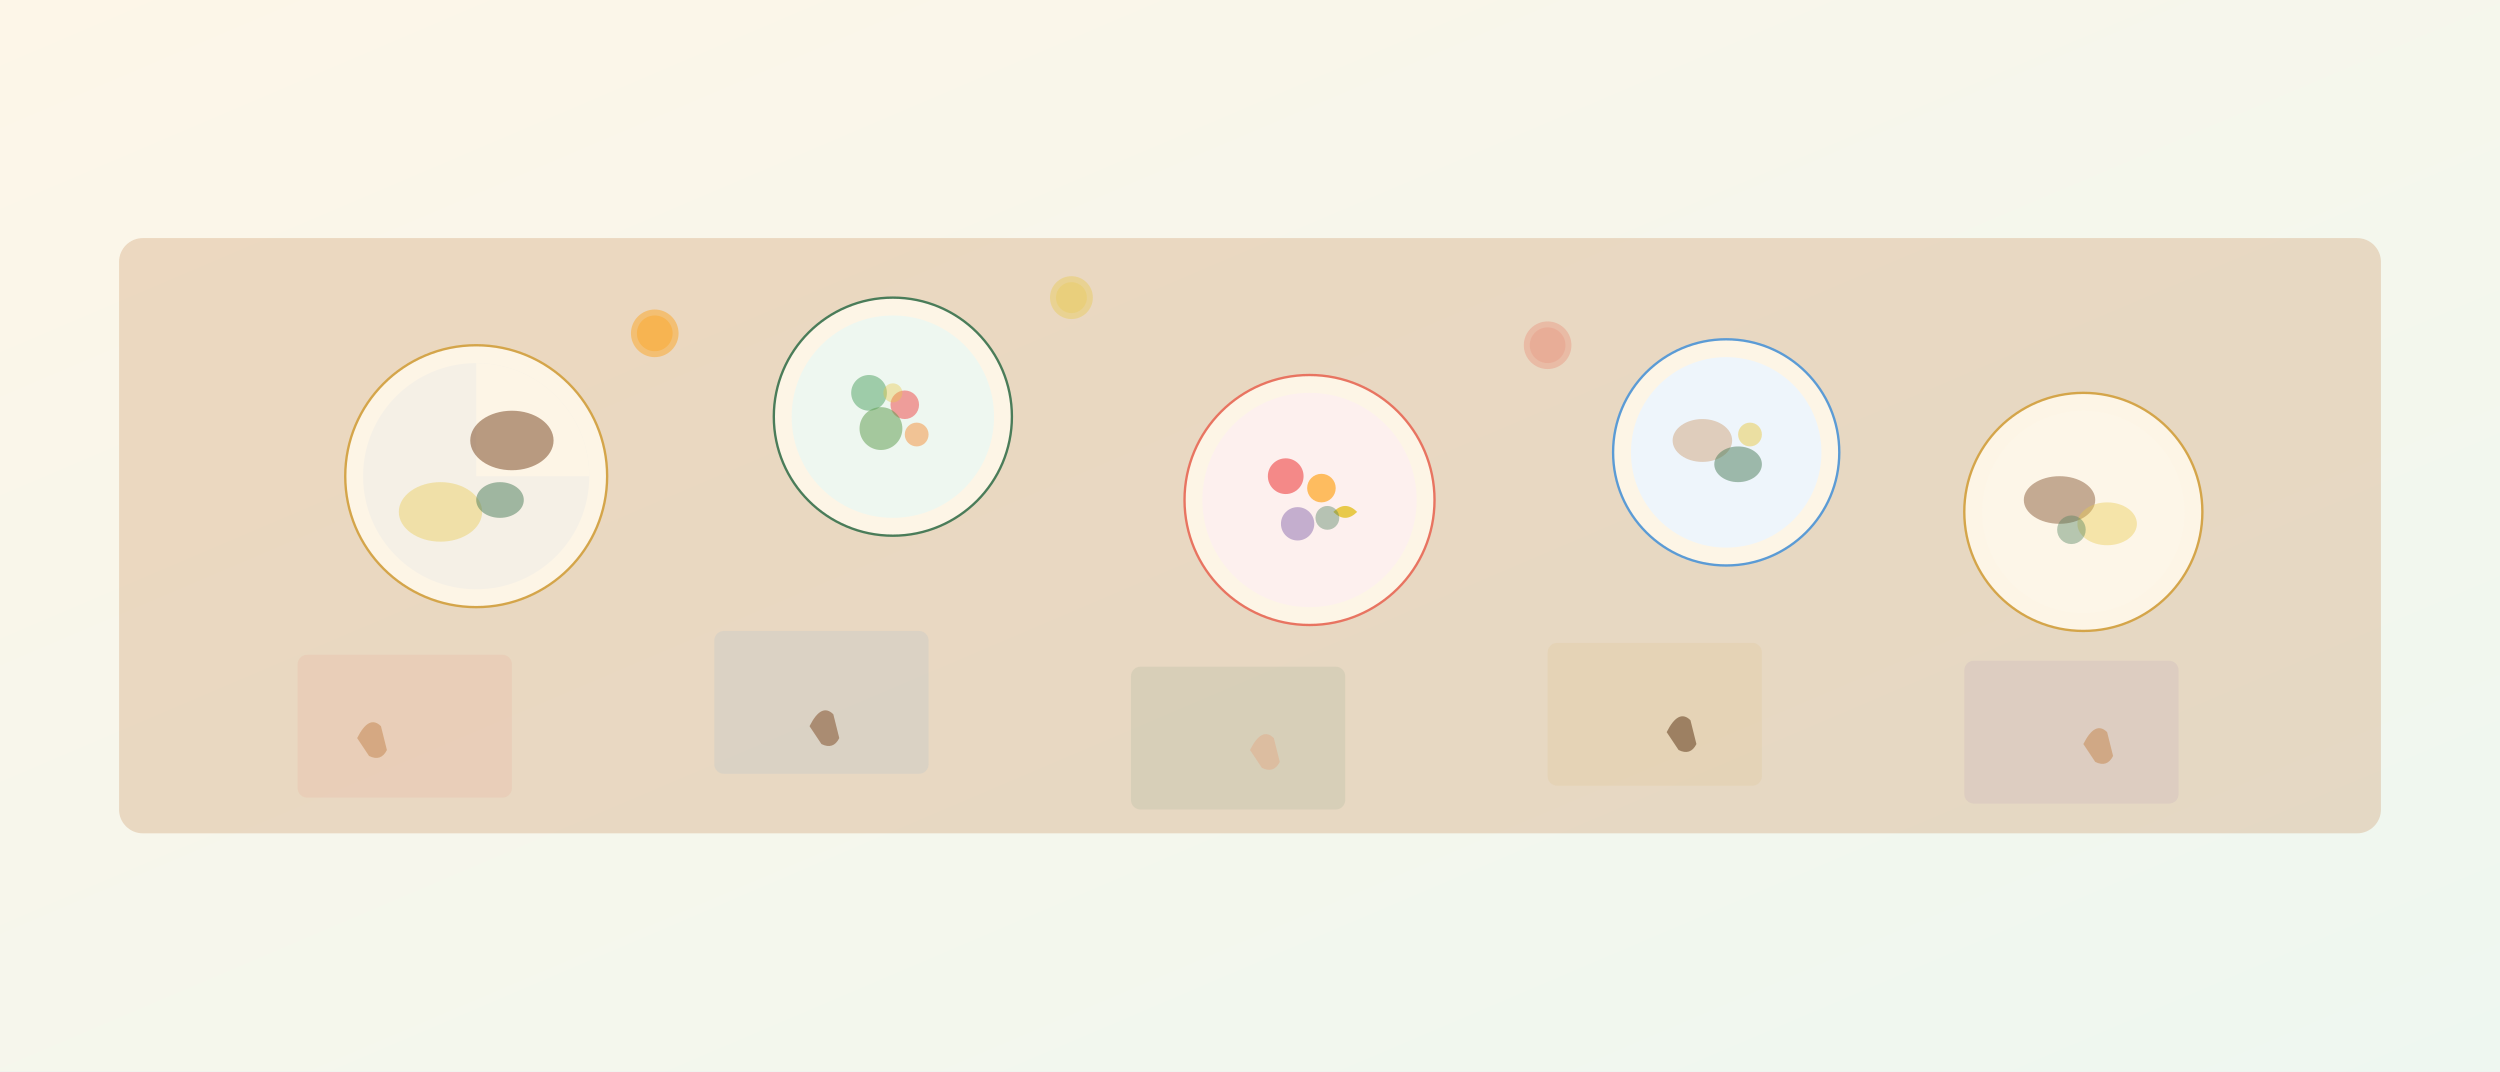
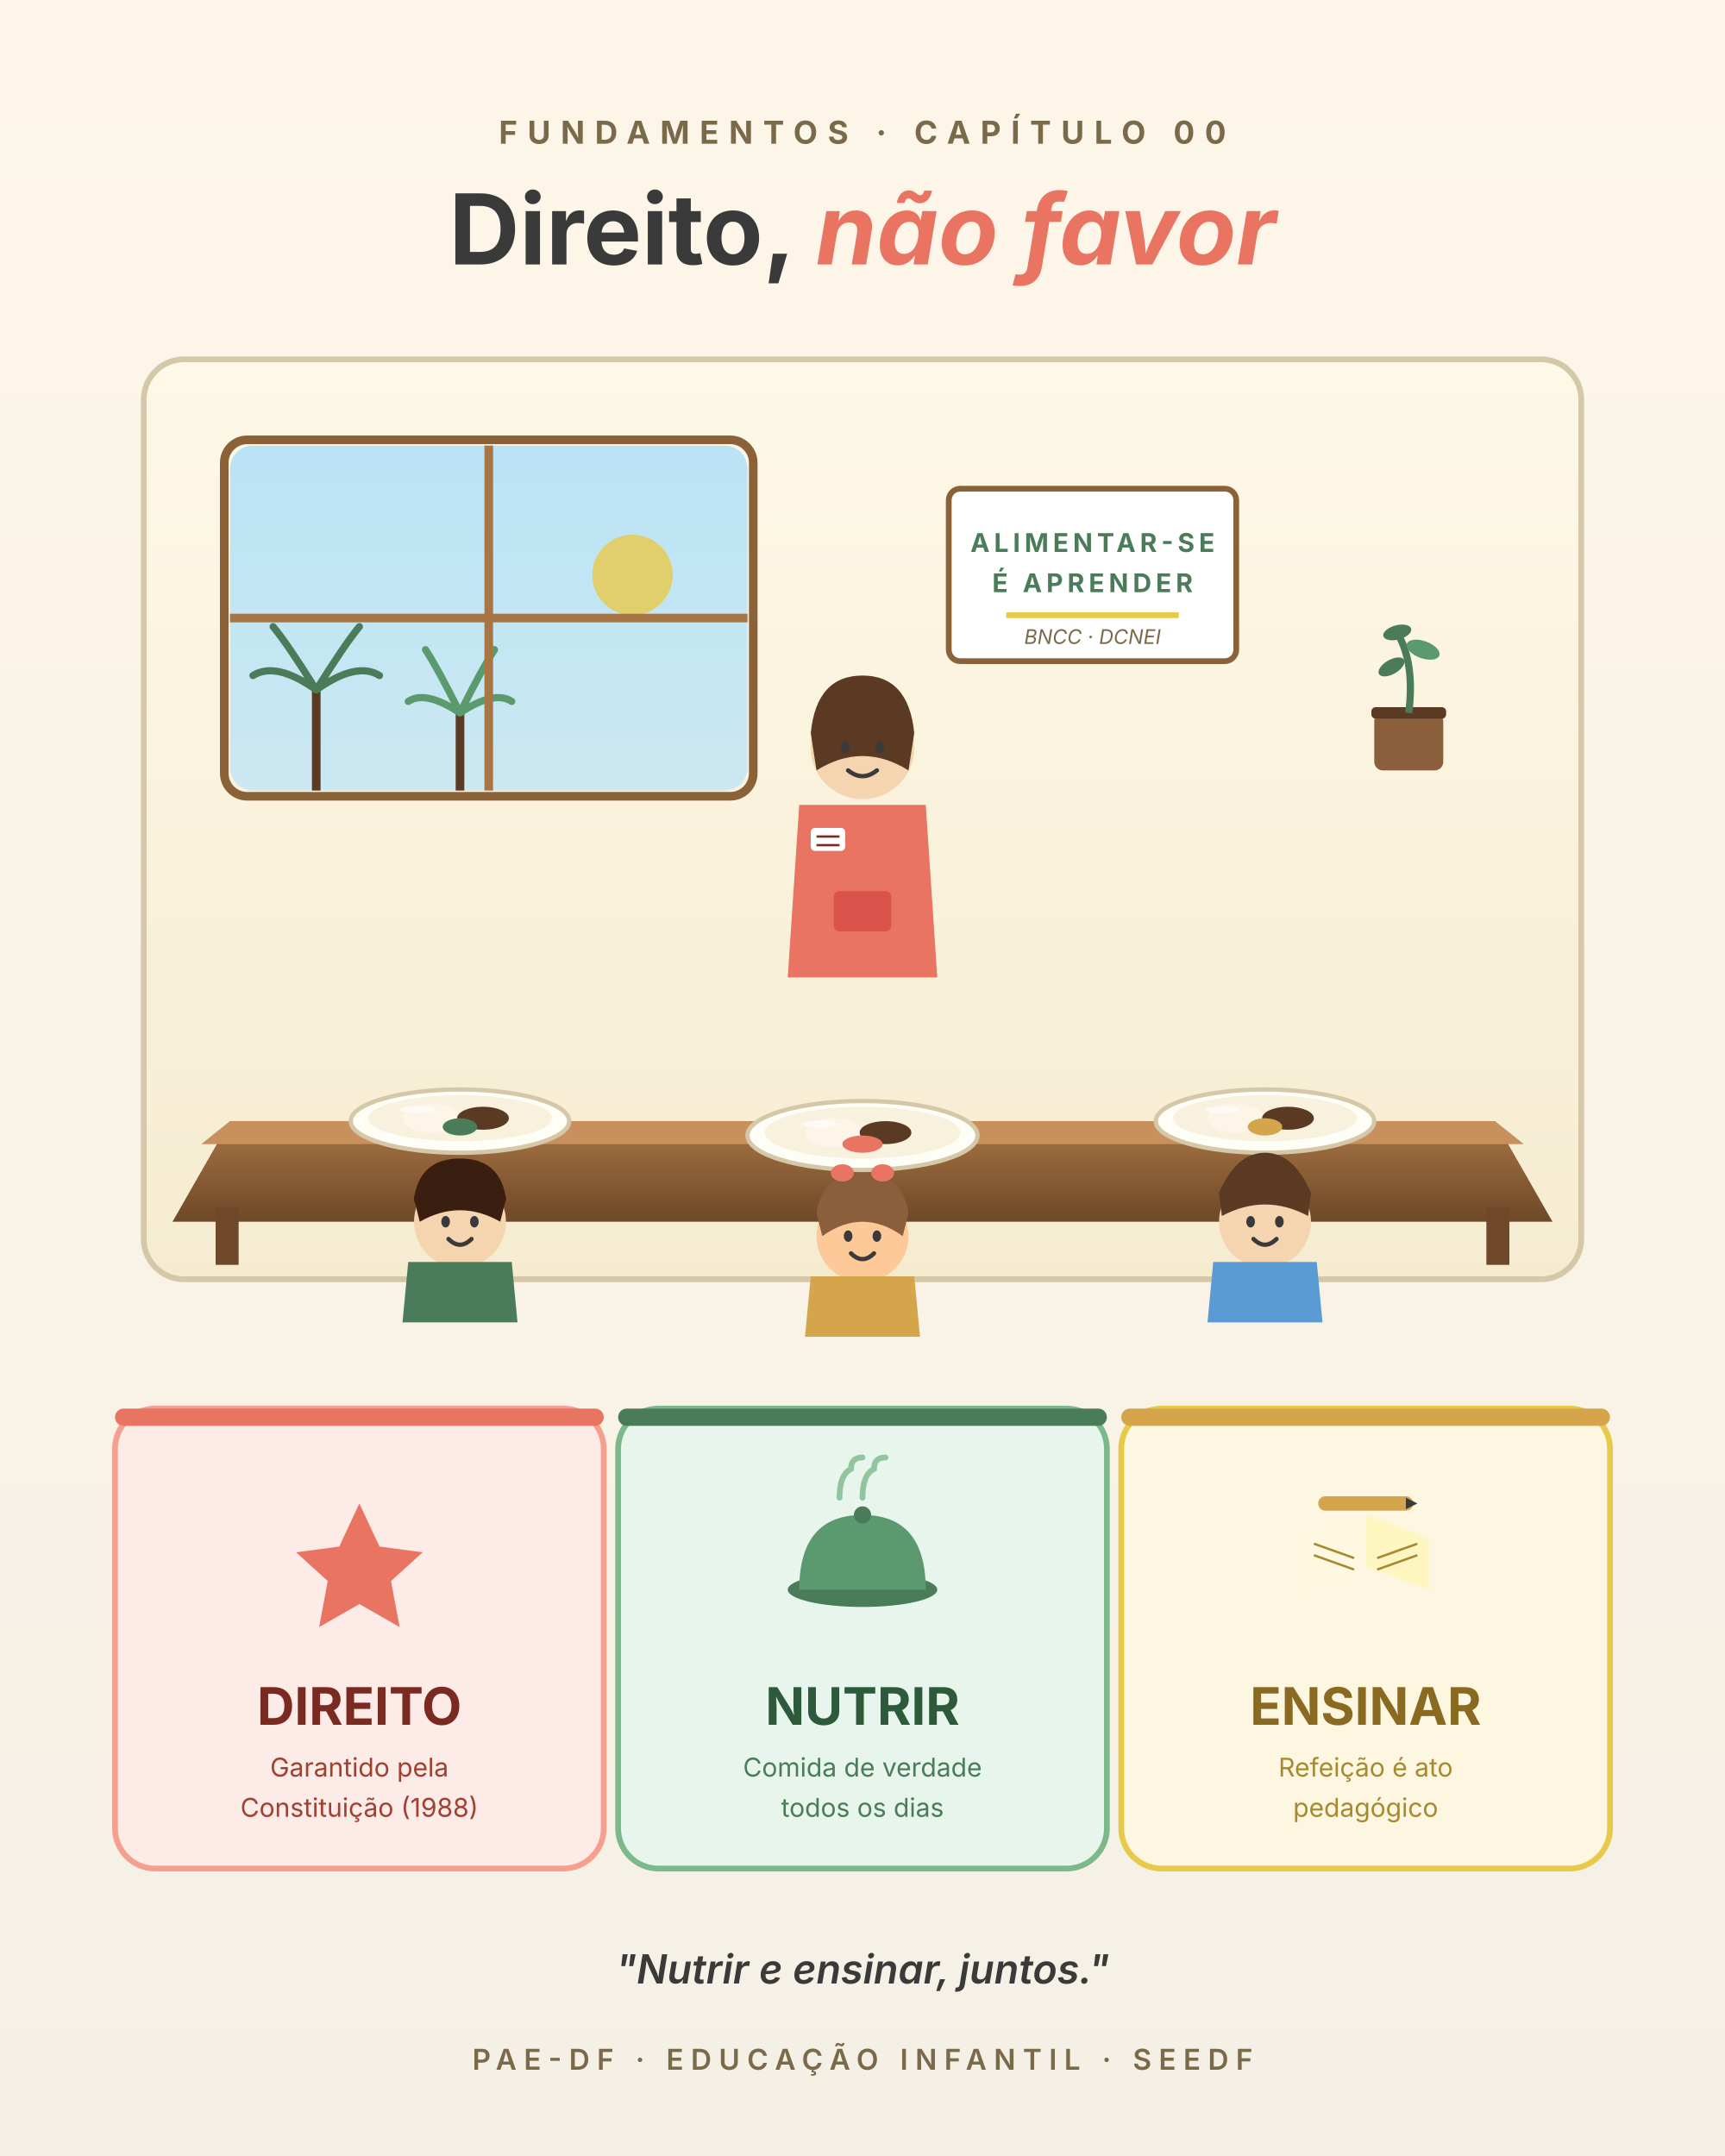
- <svg xmlns="http://www.w3.org/2000/svg" viewBox="0 0 2100 900" preserveAspectRatio="xMidYMid slice">
+ <svg xmlns="http://www.w3.org/2000/svg" viewBox="0 0 600 750">
  <defs>
-     <linearGradient id="s-bg" x1="0" x2="1" y1="0" y2="1">
+     <linearGradient id="bg-sobre" x1="0" x2="0" y1="0" y2="1">
      <stop offset="0" stop-color="#fdf6e8" />
-       <stop offset="1" stop-color="#eef7f0" />
+       <stop offset="1" stop-color="#f5f0e6" />
+     </linearGradient>
+     <linearGradient id="grad-mesa" x1="0" x2="0" y1="0" y2="1">
+       <stop offset="0" stop-color="#a87545" />
+       <stop offset="1" stop-color="#6e4828" />
+     </linearGradient>
+     <linearGradient id="grad-parede" x1="0" x2="0" y1="0" y2="1">
+       <stop offset="0" stop-color="#fef8e8" />
+       <stop offset="1" stop-color="#f5ecd0" />
+     </linearGradient>
+     <linearGradient id="grad-janela" x1="0" x2="0" y1="0" y2="1">
+       <stop offset="0" stop-color="#bae3f5" />
+       <stop offset="1" stop-color="#cce8f2" />
    </linearGradient>
  </defs>
-   <rect width="2100" height="900" fill="url(#s-bg)" />
-   <rect x="100" y="200" width="1900" height="500" rx="20" fill="#c8905d" opacity="0.3" />
-   <g>
-     <circle cx="400" cy="400" r="110" fill="#fdf5e6" stroke="#D4A54A" stroke-width="2" />
-     <circle cx="400" cy="400" r="95" fill="#f5f0e6" />
-     <path d="M400 400 L400 305 A95 95 0 0 1 495 400Z" fill="#fdf5e6" />
-     <ellipse cx="430" cy="370" rx="35" ry="25" fill="#8B5E3C" opacity="0.6" />
-     <ellipse cx="370" cy="430" rx="35" ry="25" fill="#E8C94A" opacity="0.4" />
-     <ellipse cx="420" cy="420" rx="20" ry="15" fill="#4A7C59" opacity="0.5" />
-     <circle cx="750" cy="350" r="100" fill="#fdf5e6" stroke="#4A7C59" stroke-width="2" />
-     <circle cx="750" cy="350" r="85" fill="#eef7f0" />
-     <circle cx="730" cy="330" r="15" fill="#7CB98A" opacity="0.7" />
-     <circle cx="760" cy="340" r="12" fill="#e44" opacity="0.5" />
-     <circle cx="740" cy="360" r="18" fill="#5a9a4a" opacity="0.5" />
-     <circle cx="770" cy="365" r="10" fill="#f4903a" opacity="0.5" />
-     <circle cx="750" cy="330" r="8" fill="#E8C94A" opacity="0.4" />
-     <circle cx="1100" cy="420" r="105" fill="#fdf5e6" stroke="#E87461" stroke-width="2" />
-     <circle cx="1100" cy="420" r="90" fill="#fdf0ee" />
-     <circle cx="1080" cy="400" r="15" fill="#e44" opacity="0.6" />
-     <circle cx="1110" cy="410" r="12" fill="#f90" opacity="0.6" />
-     <path d="M1120 430 Q1130 420 1140 430 Q1130 440 1120 430Z" fill="#E8C94A" />
-     <circle cx="1090" cy="440" r="14" fill="#8B6BAE" opacity="0.5" />
-     <circle cx="1115" cy="435" r="10" fill="#4A7C59" opacity="0.4" />
-     <circle cx="1450" cy="380" r="95" fill="#fdf5e6" stroke="#5B9BD5" stroke-width="2" />
-     <circle cx="1450" cy="380" r="80" fill="#eef5fb" />
-     <ellipse cx="1430" cy="370" rx="25" ry="18" fill="#c8905d" opacity="0.4" />
-     <ellipse cx="1460" cy="390" rx="20" ry="15" fill="#4A7C59" opacity="0.5" />
-     <circle cx="1470" cy="365" r="10" fill="#E8C94A" opacity="0.5" />
-     <circle cx="1750" cy="430" r="100" fill="#fdf5e6" stroke="#D4A54A" stroke-width="2" />
-     <circle cx="1750" cy="430" r="85" fill="#fdf6e8" />
-     <ellipse cx="1730" cy="420" rx="30" ry="20" fill="#8B5E3C" opacity="0.5" />
-     <ellipse cx="1770" cy="440" rx="25" ry="18" fill="#E8C94A" opacity="0.4" />
-     <circle cx="1740" cy="445" r="12" fill="#4A7C59" opacity="0.4" />
+   <rect width="600" height="750" fill="url(#bg-sobre)" />
+   <text x="300" y="50" text-anchor="middle" font-family="Inter,sans-serif" font-size="11" font-weight="700" letter-spacing="3.5" fill="#7a6a4a">FUNDAMENTOS · CAPÍTULO 00</text>
+   <text x="300" y="92" text-anchor="middle" font-family="Inter,sans-serif" font-size="34" font-weight="700" fill="#3a3a3a">Direito, <tspan font-style="italic" fill="#E87461">não favor</tspan>
+   </text>
+   <rect x="50" y="125" width="500" height="320" rx="14" fill="url(#grad-parede)" stroke="#d4c8a8" stroke-width="2" />
+   <rect x="80" y="155" width="180" height="120" rx="8" fill="url(#grad-janela)" />
+   <circle cx="220" cy="200" r="14" fill="#E8C94A" opacity="0.8" />
+   <line x1="110" y1="275" x2="110" y2="240" stroke="#5a3a23" stroke-width="3" />
+   <path d="M110 240 Q 96 230 88 235 M 110 240 Q 124 230 132 235 M 110 240 Q 100 224 95 218 M 110 240 Q 120 224 125 218" stroke="#4A7C59" stroke-width="2.5" fill="none" stroke-linecap="round" />
+   <line x1="160" y1="275" x2="160" y2="248" stroke="#5a3a23" stroke-width="3" />
+   <path d="M160 248 Q 148 240 142 244 M 160 248 Q 172 240 178 244 M 160 248 Q 152 232 148 226 M 160 248 Q 168 232 172 226" stroke="#5A9A6E" stroke-width="2.5" fill="none" stroke-linecap="round" />
+   <line x1="170" y1="155" x2="170" y2="275" stroke="#a87545" stroke-width="3" />
+   <line x1="80" y1="215" x2="260" y2="215" stroke="#a87545" stroke-width="3" />
+   <rect x="78" y="153" width="184" height="124" rx="8" fill="none" stroke="#8b6238" stroke-width="3" />
+   <g transform="translate(380,200)">
+     <rect x="-50" y="-30" width="100" height="60" rx="4" fill="#fff" stroke="#8b6238" stroke-width="2" />
+     <text x="0" y="-8" text-anchor="middle" font-family="Inter,sans-serif" font-size="9" font-weight="700" fill="#4A7C59" letter-spacing="1.5">ALIMENTAR-SE</text>
+     <text x="0" y="6" text-anchor="middle" font-family="Inter,sans-serif" font-size="9" font-weight="700" fill="#4A7C59" letter-spacing="1.5">É APRENDER</text>
+     <line x1="-30" y1="14" x2="30" y2="14" stroke="#E8C94A" stroke-width="2" />
+     <text x="0" y="24" text-anchor="middle" font-family="Inter,sans-serif" font-size="7" fill="#7a6a4a" font-style="italic">BNCC · DCNEI</text>
  </g>
-   <circle cx="550" cy="280" r="20" fill="#f90" opacity="0.4" />
-   <circle cx="550" cy="280" r="15" fill="#f90" opacity="0.3" />
-   <circle cx="900" cy="250" r="18" fill="#E8C94A" opacity="0.4" />
-   <circle cx="900" cy="250" r="13" fill="#E8C94A" opacity="0.3" />
-   <circle cx="1300" cy="290" r="20" fill="#E87461" opacity="0.3" />
-   <circle cx="1300" cy="290" r="15" fill="#E87461" opacity="0.2" />
-   <rect x="250" y="550" width="180" height="120" rx="8" fill="#E87461" opacity="0.1" />
-   <rect x="600" y="530" width="180" height="120" rx="8" fill="#5B9BD5" opacity="0.1" />
-   <rect x="950" y="560" width="180" height="120" rx="8" fill="#4A7C59" opacity="0.1" />
-   <rect x="1300" y="540" width="180" height="120" rx="8" fill="#D4A54A" opacity="0.1" />
-   <rect x="1650" y="555" width="180" height="120" rx="8" fill="#8B6BAE" opacity="0.1" />
-   <g opacity="0.6">
-     <path d="M300 620 Q310 600 320 610 L325 630 Q320 640 310 635Z" fill="#c8905d" />
-     <path d="M680 610 Q690 590 700 600 L705 620 Q700 630 690 625Z" fill="#8B5E3C" />
-     <path d="M1050 630 Q1060 610 1070 620 L1075 640 Q1070 650 1060 645Z" fill="#e0b090" />
-     <path d="M1400 615 Q1410 595 1420 605 L1425 625 Q1420 635 1410 630Z" fill="#6d4a2a" />
-     <path d="M1750 625 Q1760 605 1770 615 L1775 635 Q1770 645 1760 640Z" fill="#c8905d" />
+   <g transform="translate(490,250)">
+     <rect x="-12" y="-2" width="24" height="20" rx="3" fill="#8B5E3C" />
+     <rect x="-13" y="-4" width="26" height="4" rx="1.5" fill="#5a3a23" />
+     <path d="M0 -2 Q 2 -18 -3 -28" stroke="#4A7C59" stroke-width="2.5" fill="none" />
+     <ellipse cx="-6" cy="-18" rx="5" ry="2.5" fill="#4A7C59" transform="rotate(-30 -6 -18)" />
+     <ellipse cx="5" cy="-24" rx="6" ry="3" fill="#5A9A6E" transform="rotate(20 5 -24)" />
+     <ellipse cx="-4" cy="-30" rx="5" ry="2.5" fill="#4A7C59" transform="rotate(-15 -4 -30)" />
  </g>
+   <g transform="translate(300,310)">
+     <circle cx="0" cy="-50" r="18" fill="#f5d4b0" />
+     <path d="M-18 -55 Q -16 -75 0 -75 Q 16 -75 18 -55 L 16 -42 Q 0 -52 -16 -42 Z" fill="#5a3a23" />
+     <ellipse cx="-6" cy="-50" rx="1.5" ry="2" fill="#3a3a3a" />
+     <ellipse cx="6" cy="-50" rx="1.5" ry="2" fill="#3a3a3a" />
+     <path d="M-5 -42 Q 0 -38 5 -42" stroke="#3a3a3a" stroke-width="1.5" fill="none" stroke-linecap="round" />
+     <path d="M-22 -30 L 22 -30 L 26 30 L -26 30 Z" fill="#E87461" />
+     <rect x="-10" y="0" width="20" height="14" rx="2" fill="#c83232" opacity="0.5" />
+     <rect x="-18" y="-22" width="12" height="8" rx="1.5" fill="#fff" />
+     <line x1="-16" y1="-19" x2="-8" y2="-19" stroke="#7a2a20" stroke-width="0.8" />
+     <line x1="-16" y1="-16" x2="-8" y2="-16" stroke="#7a2a20" stroke-width="0.8" />
+   </g>
+   <g transform="translate(300,400)">
+     <path d="M-220 -10 L 220 -10 L 240 25 L -240 25 Z" fill="url(#grad-mesa)" />
+     <path d="M-220 -10 L 220 -10 L 230 -2 L -230 -2 Z" fill="#c8905d" />
+     <rect x="-225" y="20" width="8" height="20" fill="#6e4828" />
+     <rect x="217" y="20" width="8" height="20" fill="#6e4828" />
+   </g>
+   <g transform="translate(160,390)">
+     <ellipse cx="0" cy="0" rx="38" ry="11" fill="#fefdf6" stroke="#d4c8a8" stroke-width="1.5" />
+     <ellipse cx="0" cy="-1" rx="32" ry="8" fill="#f8f1de" />
+     <ellipse cx="-10" cy="-1" rx="10" ry="5" fill="#fdf6e8" />
+     <ellipse cx="8" cy="-1" rx="9" ry="4" fill="#5a3a23" />
+     <ellipse cx="0" cy="2" rx="6" ry="3" fill="#4A7C59" />
+     <ellipse cx="-15" cy="-4" rx="6" ry="1.2" fill="#fff" opacity="0.6" />
+   </g>
+   <g transform="translate(300,395)">
+     <ellipse cx="0" cy="0" rx="40" ry="12" fill="#fefdf6" stroke="#d4c8a8" stroke-width="1.5" />
+     <ellipse cx="0" cy="-1" rx="34" ry="9" fill="#f8f1de" />
+     <ellipse cx="-10" cy="-1" rx="10" ry="5" fill="#fdf6e8" />
+     <ellipse cx="8" cy="-1" rx="9" ry="4" fill="#5a3a23" />
+     <ellipse cx="0" cy="3" rx="7" ry="3" fill="#E87461" />
+     <ellipse cx="-15" cy="-4" rx="6" ry="1.2" fill="#fff" opacity="0.6" />
+   </g>
+   <g transform="translate(440,390)">
+     <ellipse cx="0" cy="0" rx="38" ry="11" fill="#fefdf6" stroke="#d4c8a8" stroke-width="1.5" />
+     <ellipse cx="0" cy="-1" rx="32" ry="8" fill="#f8f1de" />
+     <ellipse cx="-10" cy="-1" rx="10" ry="5" fill="#fdf6e8" />
+     <ellipse cx="8" cy="-1" rx="9" ry="4" fill="#5a3a23" />
+     <ellipse cx="0" cy="2" rx="6" ry="3" fill="#D4A54A" />
+     <ellipse cx="-15" cy="-4" rx="6" ry="1.2" fill="#fff" opacity="0.6" />
+   </g>
+   <g transform="translate(160,425)">
+     <circle cx="0" cy="0" r="16" fill="#f5d4b0" />
+     <path d="M-16 -8 Q -14 -22 0 -22 Q 14 -22 16 -8 L 14 0 Q 0 -8 -14 0 Z" fill="#3a1f10" />
+     <circle cx="-13" cy="-8" r="3" fill="#3a1f10" />
+     <circle cx="13" cy="-8" r="3" fill="#3a1f10" />
+     <ellipse cx="-5" cy="0" rx="1.5" ry="2" fill="#3a3a3a" />
+     <ellipse cx="5" cy="0" rx="1.5" ry="2" fill="#3a3a3a" />
+     <path d="M-4 6 Q 0 10 4 6" stroke="#3a3a3a" stroke-width="1.5" fill="none" stroke-linecap="round" />
+     <path d="M-18 14 L 18 14 L 20 35 L -20 35 Z" fill="#4A7C59" />
+   </g>
+   <g transform="translate(300,430)">
+     <circle cx="0" cy="0" r="16" fill="#fdc998" />
+     <path d="M-16 -8 Q -14 -22 0 -22 Q 14 -22 16 -8 L 14 0 Q 0 -10 -14 0 Z" fill="#8B5E3C" />
+     <ellipse cx="-7" cy="-22" rx="4" ry="3" fill="#E87461" />
+     <ellipse cx="7" cy="-22" rx="4" ry="3" fill="#E87461" />
+     <ellipse cx="-5" cy="0" rx="1.5" ry="2" fill="#3a3a3a" />
+     <ellipse cx="5" cy="0" rx="1.5" ry="2" fill="#3a3a3a" />
+     <path d="M-4 6 Q 0 10 4 6" stroke="#3a3a3a" stroke-width="1.5" fill="none" stroke-linecap="round" />
+     <path d="M-18 14 L 18 14 L 20 35 L -20 35 Z" fill="#D4A54A" />
+   </g>
+   <g transform="translate(440,425)">
+     <circle cx="0" cy="0" r="16" fill="#f5d4b0" />
+     <path d="M-16 -10 Q -10 -24 0 -24 Q 10 -24 16 -10 L 15 -2 Q 0 -10 -15 -2 Z" fill="#5a3a23" />
+     <ellipse cx="-5" cy="0" rx="1.5" ry="2" fill="#3a3a3a" />
+     <ellipse cx="5" cy="0" rx="1.5" ry="2" fill="#3a3a3a" />
+     <path d="M-4 6 Q 0 10 4 6" stroke="#3a3a3a" stroke-width="1.5" fill="none" stroke-linecap="round" />
+     <path d="M-18 14 L 18 14 L 20 35 L -20 35 Z" fill="#5b9bd5" />
+   </g>
+   <g transform="translate(40,490)">
+     <g transform="translate(0,0)">
+       <rect x="0" y="0" width="170" height="160" rx="14" fill="#fdebe7" stroke="#F5A08F" stroke-width="2" />
+       <rect x="0" y="0" width="170" height="6" rx="3" fill="#E87461" />
+       <g transform="translate(85,55)">
+         <path d="M0 -22 L 7 -7 L 22 -5 L 11 5 L 14 21 L 0 13 L -14 21 L -11 5 L -22 -5 L -7 -7 Z" fill="#E87461" />
+       </g>
+       <text x="85" y="110" text-anchor="middle" font-family="Inter,sans-serif" font-size="18" font-weight="700" fill="#7a2a20">DIREITO</text>
+       <text x="85" y="128" text-anchor="middle" font-family="Inter,sans-serif" font-size="9" fill="#a04030">Garantido pela</text>
+       <text x="85" y="142" text-anchor="middle" font-family="Inter,sans-serif" font-size="9" fill="#a04030">Constituição (1988)</text>
+     </g>
+     <g transform="translate(175,0)">
+       <rect x="0" y="0" width="170" height="160" rx="14" fill="#e8f5ed" stroke="#7CB98A" stroke-width="2" />
+       <rect x="0" y="0" width="170" height="6" rx="3" fill="#4A7C59" />
+       <g transform="translate(85,55)">
+         <ellipse cx="0" cy="8" rx="26" ry="6" fill="#4A7C59" />
+         <path d="M-22 8 Q -22 -18 0 -18 Q 22 -18 22 8 Z" fill="#5A9A6E" />
+         <circle cx="0" cy="-18" r="3" fill="#4A7C59" />
+         <path d="M-8 -24 Q -8 -32 -4 -34 Q -4 -38 0 -38" stroke="#7CB98A" stroke-width="2" fill="none" stroke-linecap="round" opacity="0.8" />
+         <path d="M0 -24 Q 0 -32 4 -34 Q 4 -38 8 -38" stroke="#7CB98A" stroke-width="2" fill="none" stroke-linecap="round" opacity="0.8" />
+       </g>
+       <text x="85" y="110" text-anchor="middle" font-family="Inter,sans-serif" font-size="18" font-weight="700" fill="#2d5a3a">NUTRIR</text>
+       <text x="85" y="128" text-anchor="middle" font-family="Inter,sans-serif" font-size="9" fill="#4A7C59">Comida de verdade</text>
+       <text x="85" y="142" text-anchor="middle" font-family="Inter,sans-serif" font-size="9" fill="#4A7C59">todos os dias</text>
+     </g>
+     <g transform="translate(350,0)">
+       <rect x="0" y="0" width="170" height="160" rx="14" fill="#fdf6e0" stroke="#E8C94A" stroke-width="2" />
+       <rect x="0" y="0" width="170" height="6" rx="3" fill="#D4A54A" />
+       <g transform="translate(85,55)">
+         <path d="M-22 8 L 0 0 L 22 8 L 22 -10 L 0 -18 L -22 -10 Z" fill="#fdf6c0" />
+         <path d="M-22 8 L 0 0 L 0 -18 L -22 -10 Z" fill="#fff8e0" />
+         <line x1="-18" y1="-8" x2="-4" y2="-3" stroke="#a78930" stroke-width="0.8" />
+         <line x1="-18" y1="-4" x2="-4" y2="1" stroke="#a78930" stroke-width="0.8" />
+         <line x1="18" y1="-8" x2="4" y2="-3" stroke="#a78930" stroke-width="0.8" />
+         <line x1="18" y1="-4" x2="4" y2="1" stroke="#a78930" stroke-width="0.8" />
+         <line x1="-14" y1="-22" x2="14" y2="-22" stroke="#D4A54A" stroke-width="5" stroke-linecap="round" />
+         <path d="M14 -24 L 18 -22 L 14 -20 Z" fill="#3a3a3a" />
+       </g>
+       <text x="85" y="110" text-anchor="middle" font-family="Inter,sans-serif" font-size="18" font-weight="700" fill="#8a6a20">ENSINAR</text>
+       <text x="85" y="128" text-anchor="middle" font-family="Inter,sans-serif" font-size="9" fill="#a78930">Refeição é ato</text>
+       <text x="85" y="142" text-anchor="middle" font-family="Inter,sans-serif" font-size="9" fill="#a78930">pedagógico</text>
+     </g>
+   </g>
+   <text x="300" y="690" text-anchor="middle" font-family="Inter,sans-serif" font-size="14" font-weight="600" fill="#3a3a3a" font-style="italic">"Nutrir e ensinar, juntos."</text>
+   <text x="300" y="720" text-anchor="middle" font-family="Inter,sans-serif" font-size="10" font-weight="600" letter-spacing="2.5" fill="#7a6a4a">PAE-DF · EDUCAÇÃO INFANTIL · SEEDF</text>
</svg>
